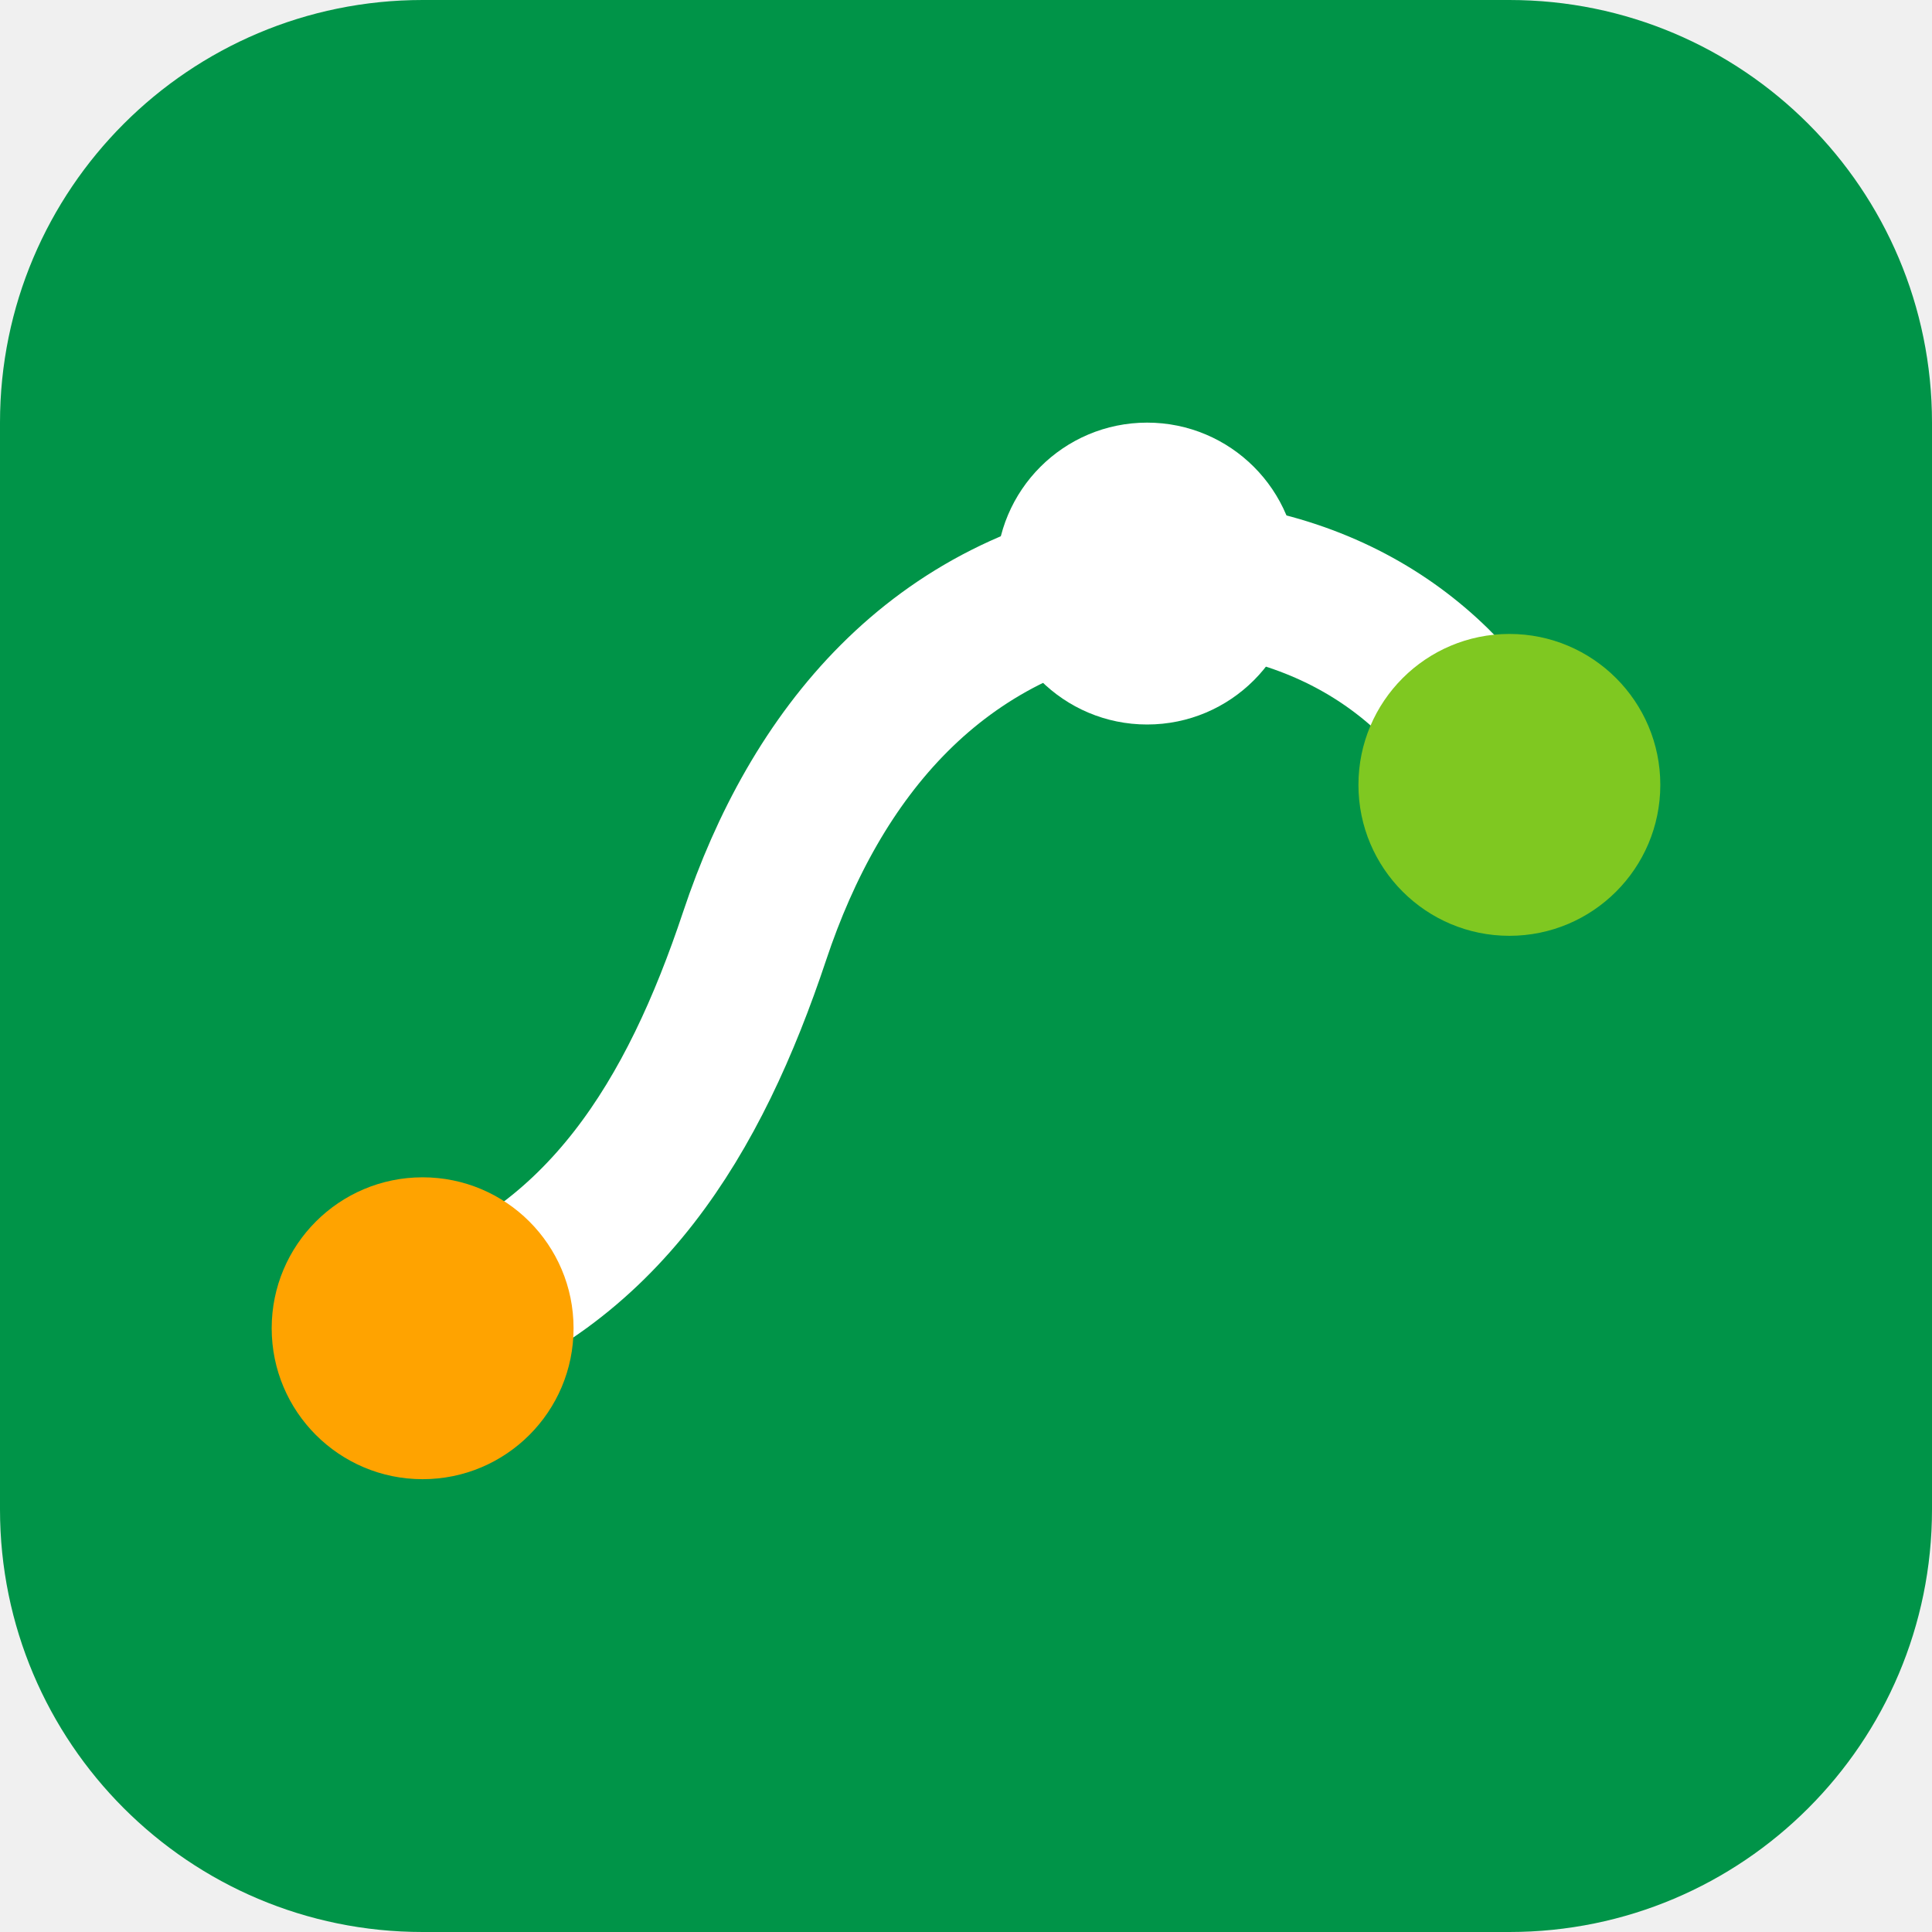
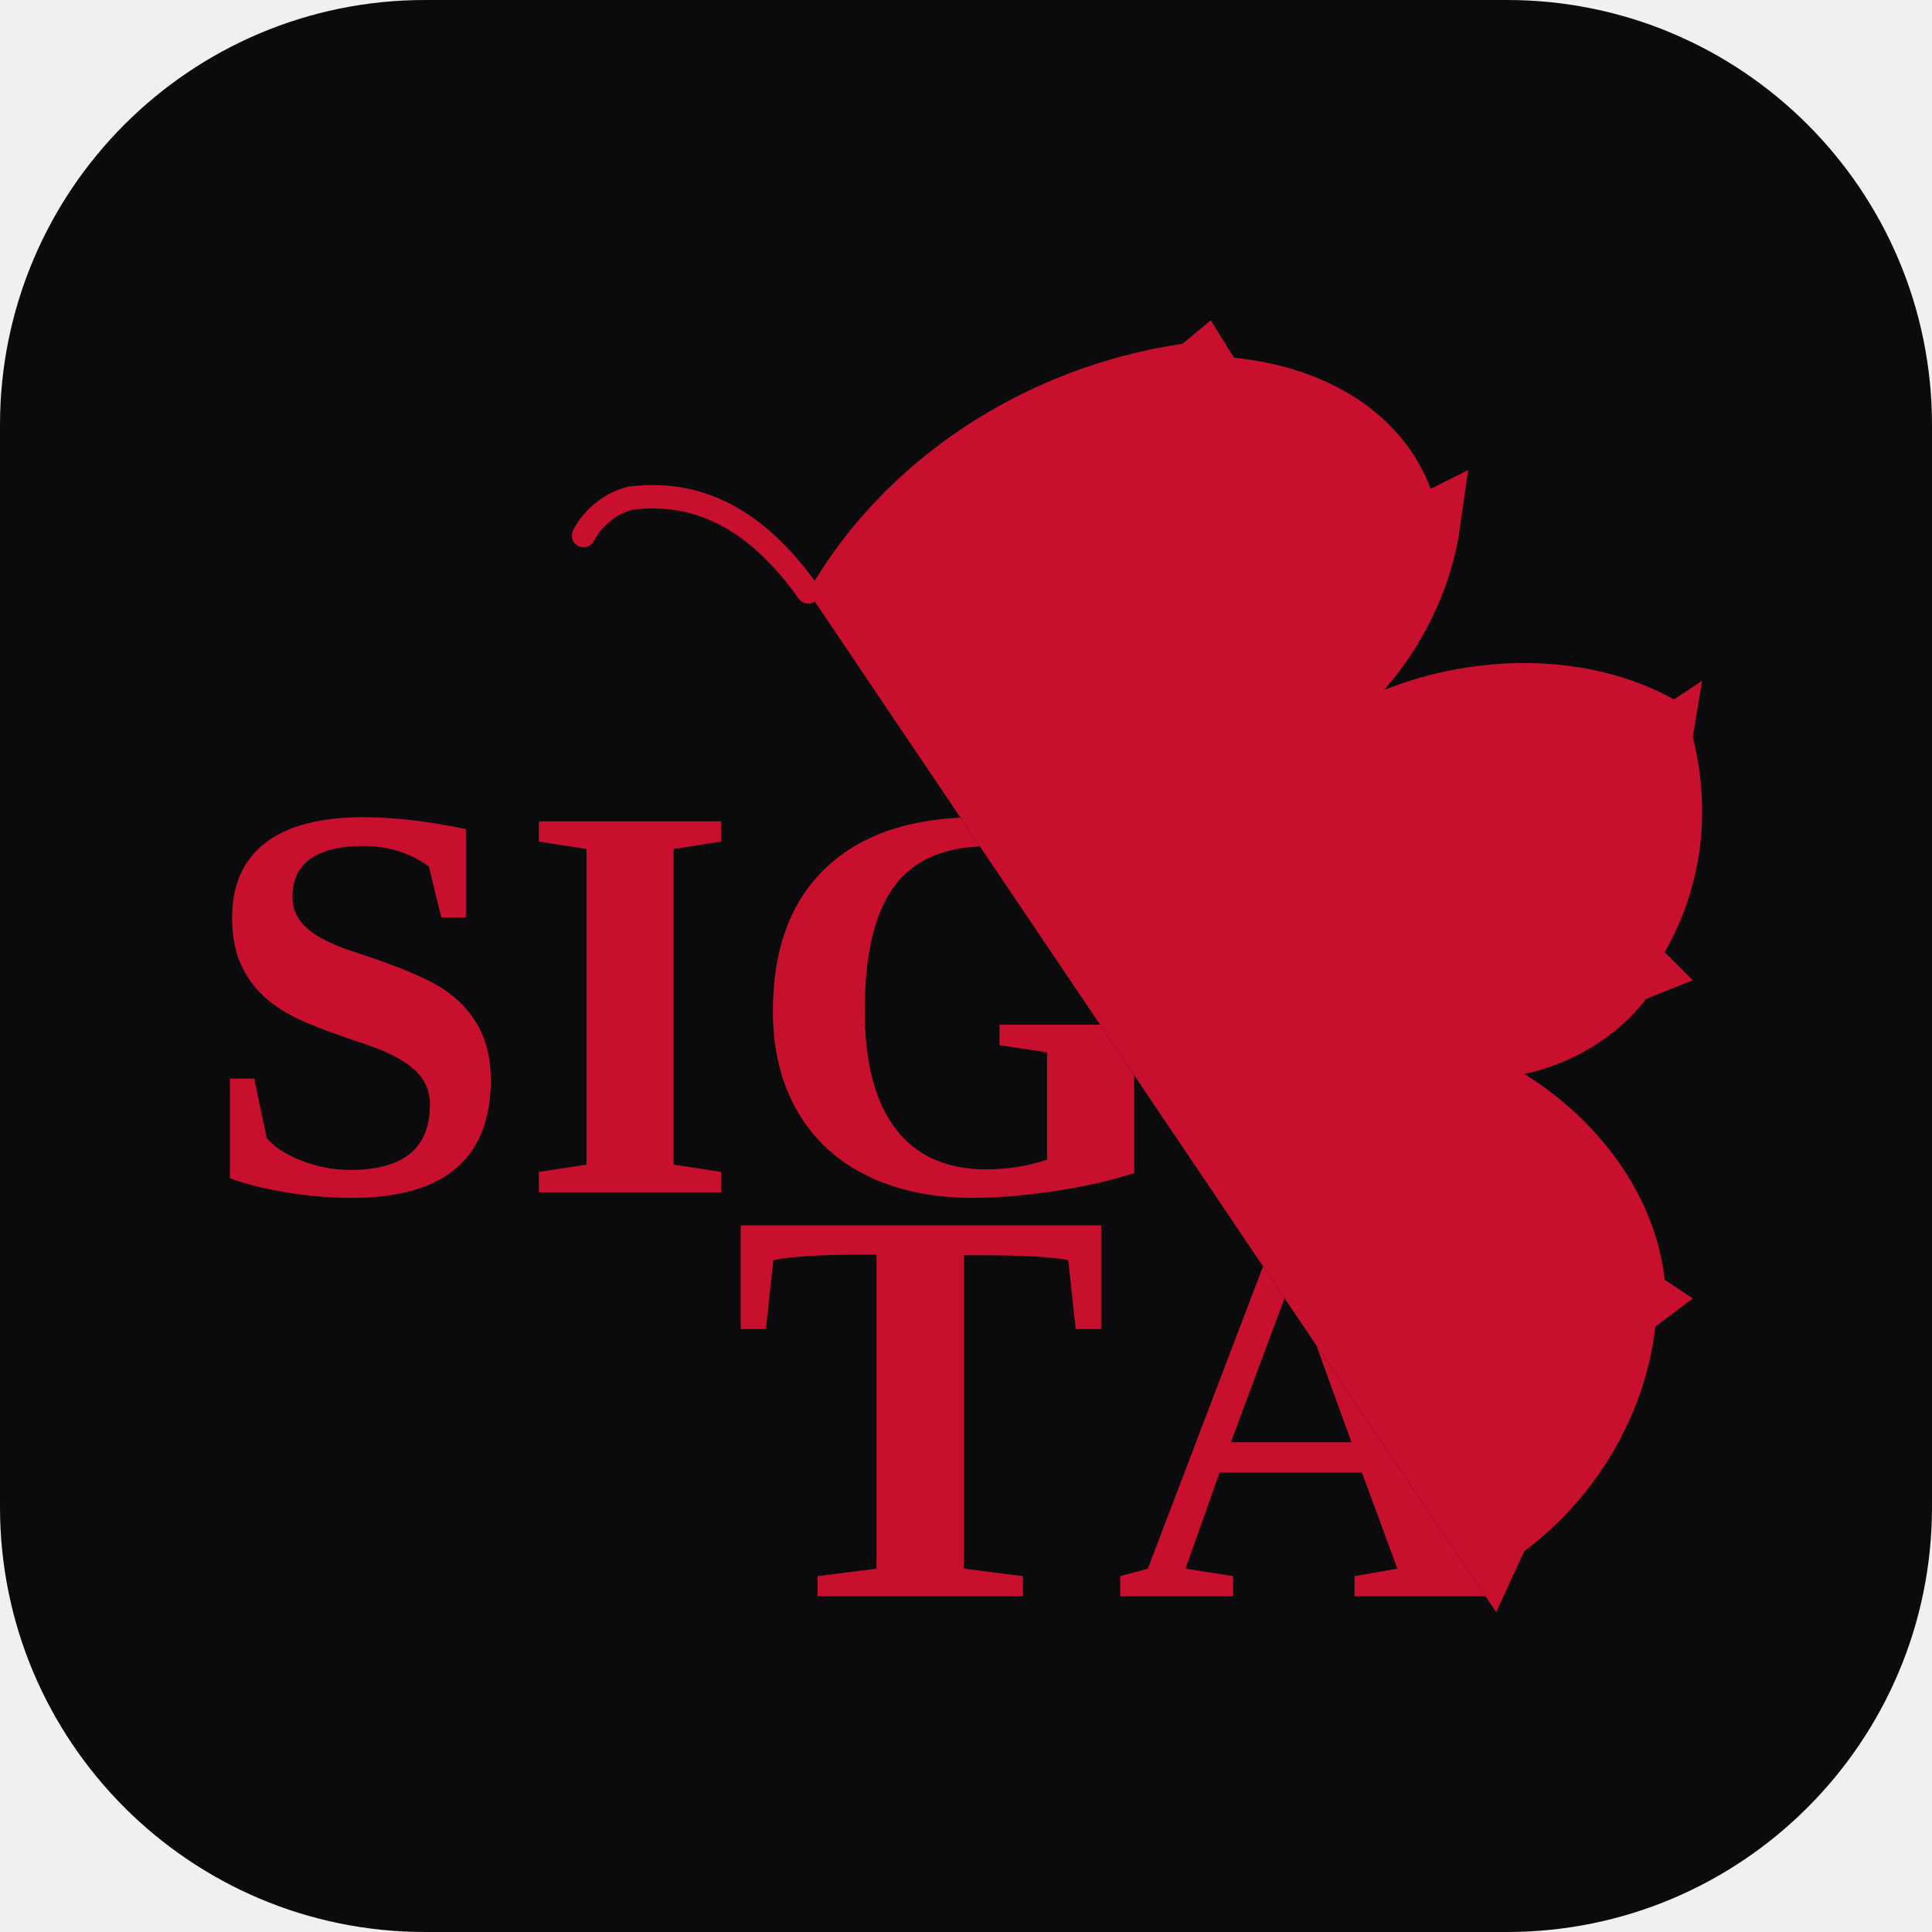
- <svg xmlns="http://www.w3.org/2000/svg" viewBox="0 0 64 64">
-   <rect width="64" height="64" rx="14" fill="#009448" />
-   <path d="M14 44c6-2 9-7 11-13s6-11 13-12M38 19c6 0 10 3 12 7" fill="none" stroke="#fff" stroke-width="5" stroke-linecap="round" />
-   <circle cx="14" cy="44" r="5" fill="#ffa300" />
-   <circle cx="38" cy="19" r="5" fill="#fff" />
-   <circle cx="50" cy="26" r="5" fill="#7fc821" />
+ <svg xmlns="http://www.w3.org/2000/svg" viewBox="0 0 300 300">
+   <rect width="300" height="300" rx="66" fill="#0b0b0d" />
+   <g transform="translate(150 150) scale(.9) translate(-142.7 -152.7)">
+     <g transform="translate(10.5 -6.3) scale(.85)">
+       <defs>
+         <clipPath id="hI">
+           <path transform="translate(19 56) scale(.95)" d="M-184 -378L404 494L-600 494L-600 -378Z" />
+         </clipPath>
+       </defs>
+       <g fill="#c8102e" clip-path="url(#hI)">
+         <path transform="translate(0 118) scale(1.15)" d="M5.322 79.932H9.619L11.816 90.43Q13.867 92.822 18.018 94.434Q22.168 96.045 26.611 96.045Q40.625 96.045 40.625 84.521Q40.625 80.908 37.964 78.418Q35.303 75.928 29.59 73.975Q21.191 71.191 17.505 69.458Q13.818 67.725 11.279 65.381Q8.74 63.037 7.227 59.692Q5.713 56.348 5.713 51.465Q5.713 42.822 11.597 38.306Q17.48 33.789 28.809 33.789Q37.012 33.789 46.973 35.889V51.465H42.627L40.43 42.48Q35.449 38.867 28.809 38.867Q22.803 38.867 19.58 41.089Q16.357 43.311 16.357 47.9Q16.357 51.172 19.043 53.491Q21.729 55.811 27.441 57.617Q38.623 61.279 42.798 63.989Q46.973 66.699 49.17 70.703Q51.367 74.707 51.367 80.127Q51.367 100.977 26.807 100.977Q21.191 100.977 15.356 100.024Q9.521 99.072 5.322 97.51Z" />
+         <path transform="translate(64.963 118) scale(1.15)" d="M27.148 95.117 35.547 96.387V100.0H3.369V96.387L11.768 95.117V39.404L3.369 38.086V34.521H35.547V38.086L27.148 39.404Z" />
+         <path transform="translate(110.721 118) scale(1.15)" d="M68.652 96.582Q62.598 98.584 54.59 99.78Q46.582 100.977 40.186 100.977Q29.492 100.977 21.509 97.07Q13.525 93.164 9.204 85.693Q4.883 78.223 4.883 68.018Q4.883 51.562 14.282 42.676Q23.682 33.789 41.113 33.789Q45.361 33.789 48.853 34.131Q52.344 34.473 55.371 35.059Q58.398 35.645 66.504 37.939V52.979H62.109L60.938 44.482Q57.08 41.846 52.441 40.381Q47.803 38.916 42.871 38.916Q31.494 38.916 26.294 45.996Q21.094 53.076 21.094 67.92Q21.094 81.738 26.587 88.843Q32.08 95.947 42.48 95.947Q48.145 95.947 53.271 94.238V75.293L44.873 74.023V70.41H75.049V74.023L68.652 75.293Z" />
+         <path transform="translate(108 200) scale(1.15)" d="M15.137 100.0V96.436L25.537 95.117V39.697H23.047Q11.865 39.697 7.324 40.674L6.006 52.832H1.562V34.521H65.186V52.832H60.693L59.375 40.674Q55.322 39.795 43.359 39.795H40.967V95.117L51.367 96.436V100.0Z" />
+         <path transform="translate(185.705 200) scale(1.15)" d="M20.898 96.436V100.0H0.977V96.436L5.859 95.117L29.15 33.984H43.311L66.504 95.117L71.484 96.436V100.0H42.334V96.436L49.902 95.117L43.652 78.174H18.506L12.5 95.117ZM31.299 43.848 20.508 72.803H41.797Z" />
+       </g>
+       <g transform="translate(19 56) scale(.95)">
+         <path d="M110 58C126 30 156 10 190 5L196 0L201 8C221 10 237 20 243 36L251 32L249 46C247 58 241 70 233 79C253 71 277 71 295 81L301 77L299 89C303 105 301 121 293 135L299 141L289 145C283 153 273 159 263 161C279 171 291 187 293 205L299 209L291 215C289 233 279 251 263 263L257 276Z" fill="#c8102e" />
+         <path d="M110 58C100 44 88 36 72 38C68 39 64 42 62 46" fill="none" stroke="#c8102e" stroke-width="5" stroke-linecap="round" />
+       </g>
+     </g>
+   </g>
</svg>
